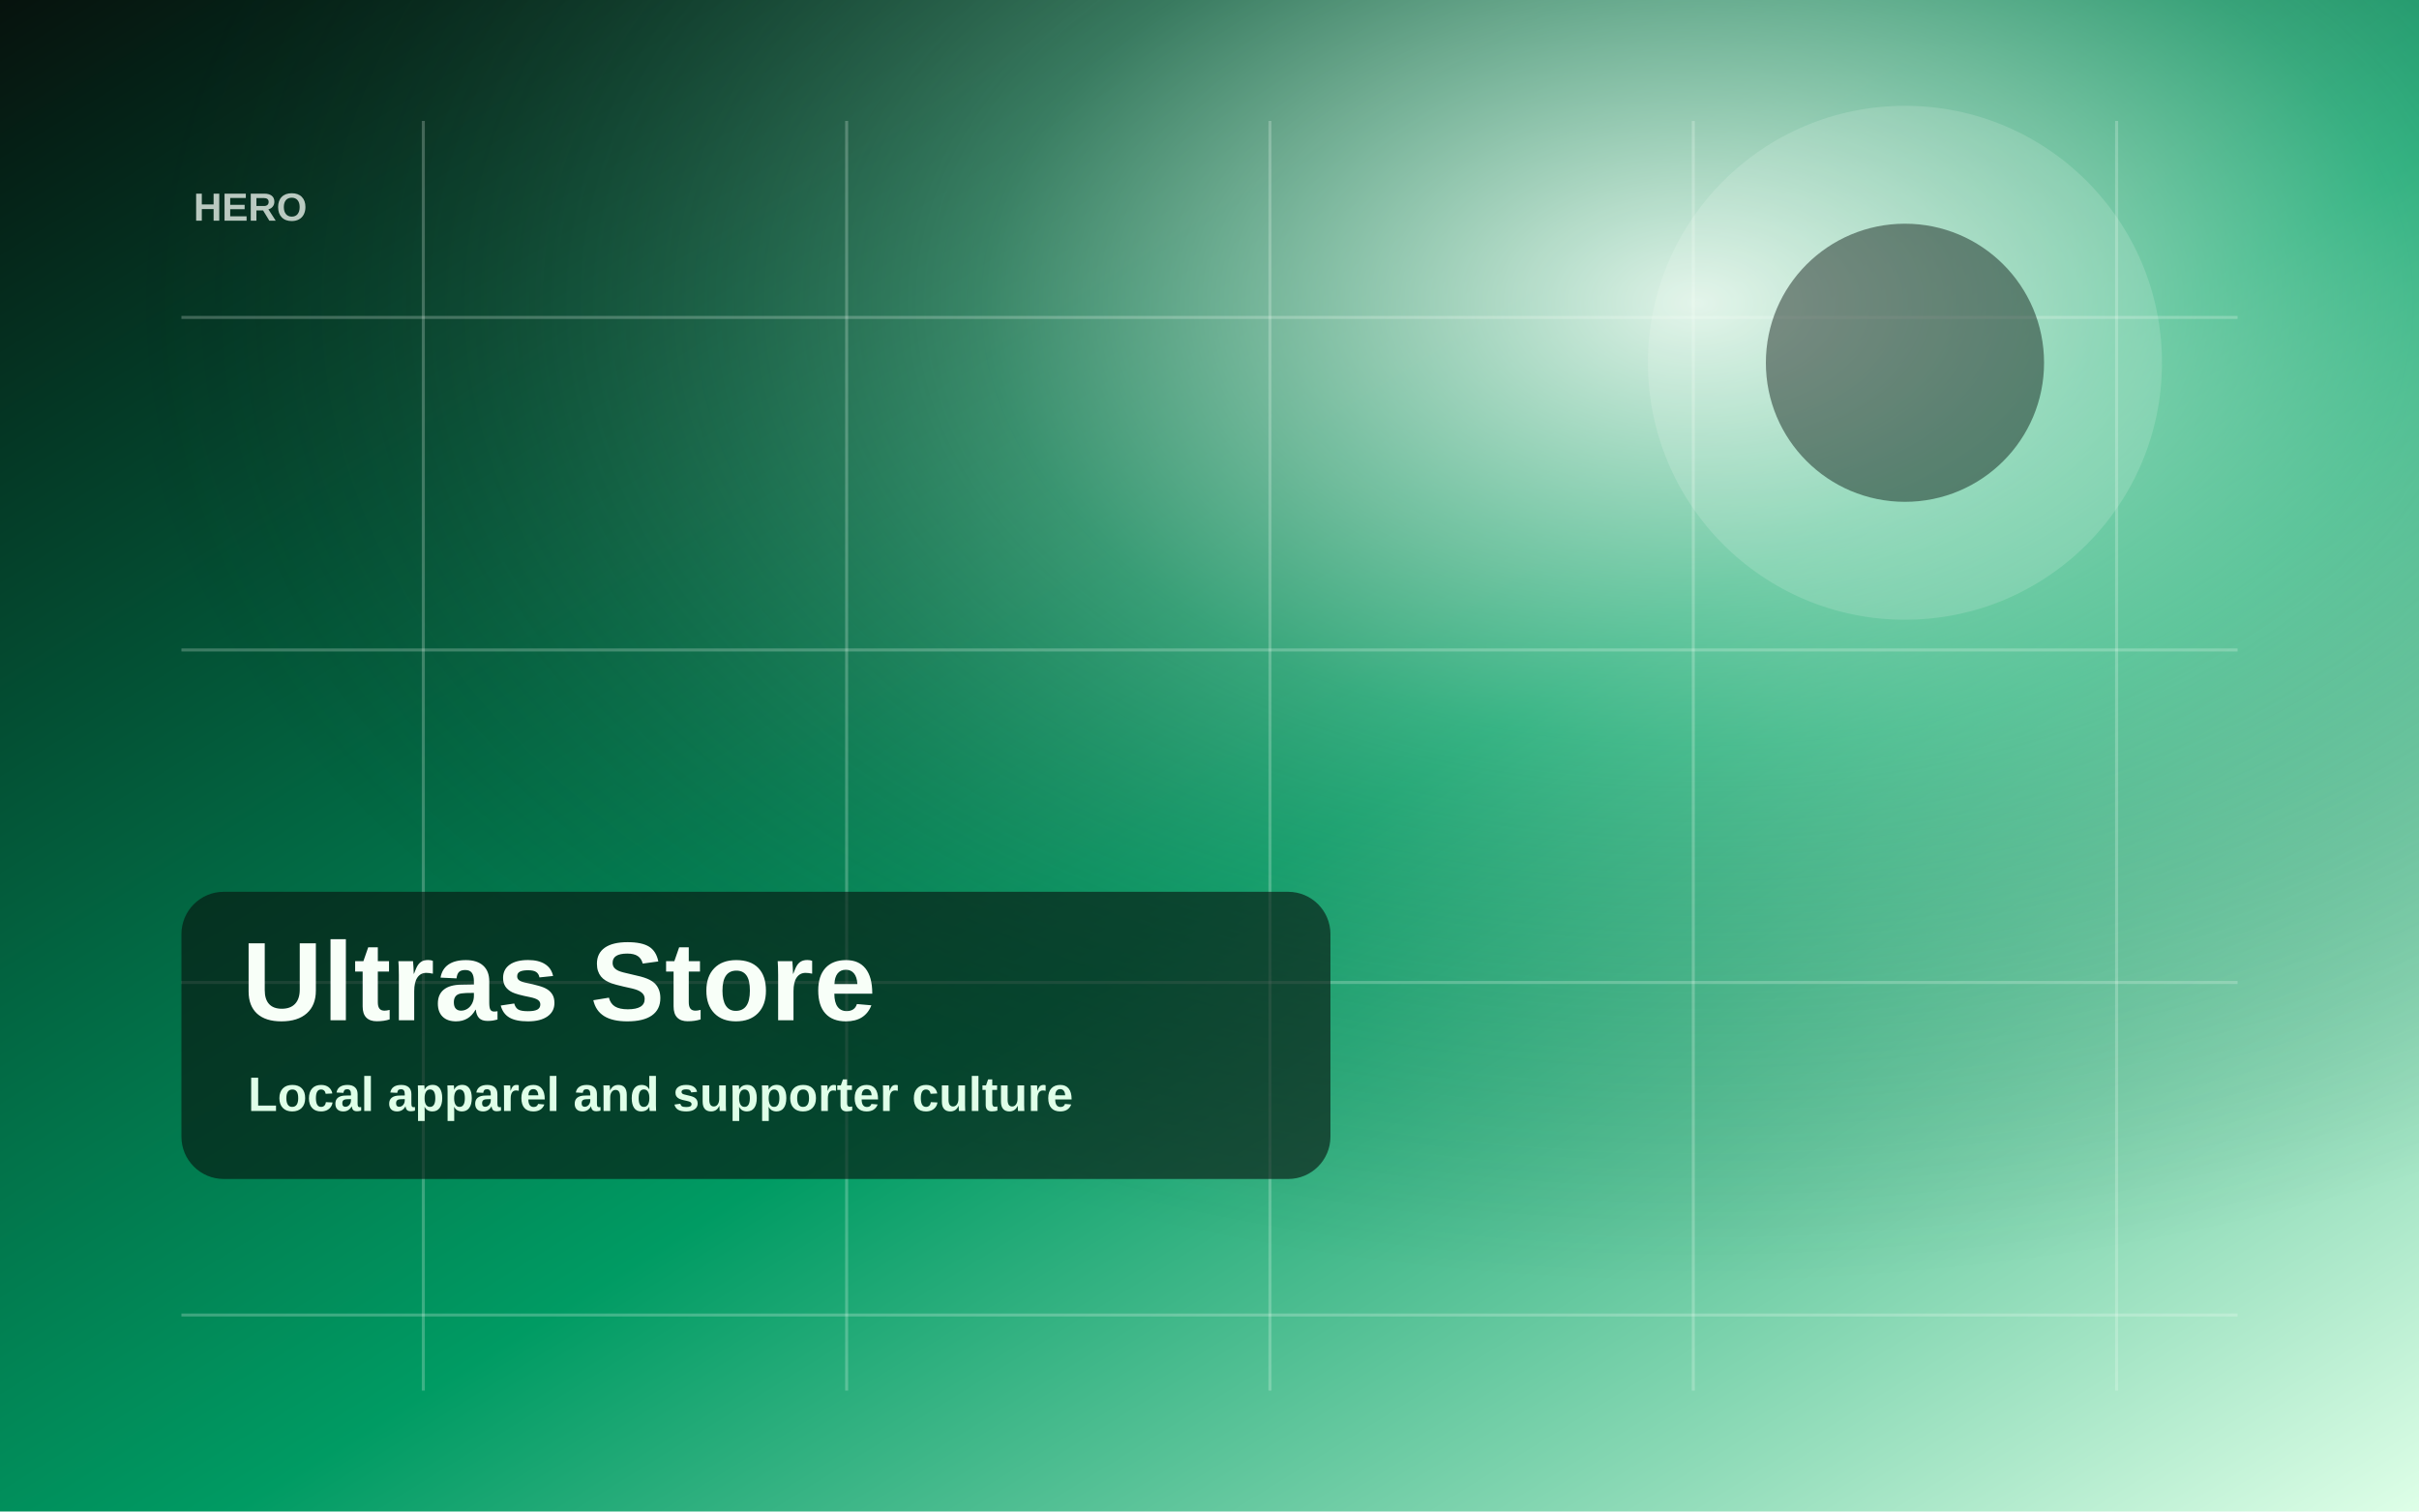
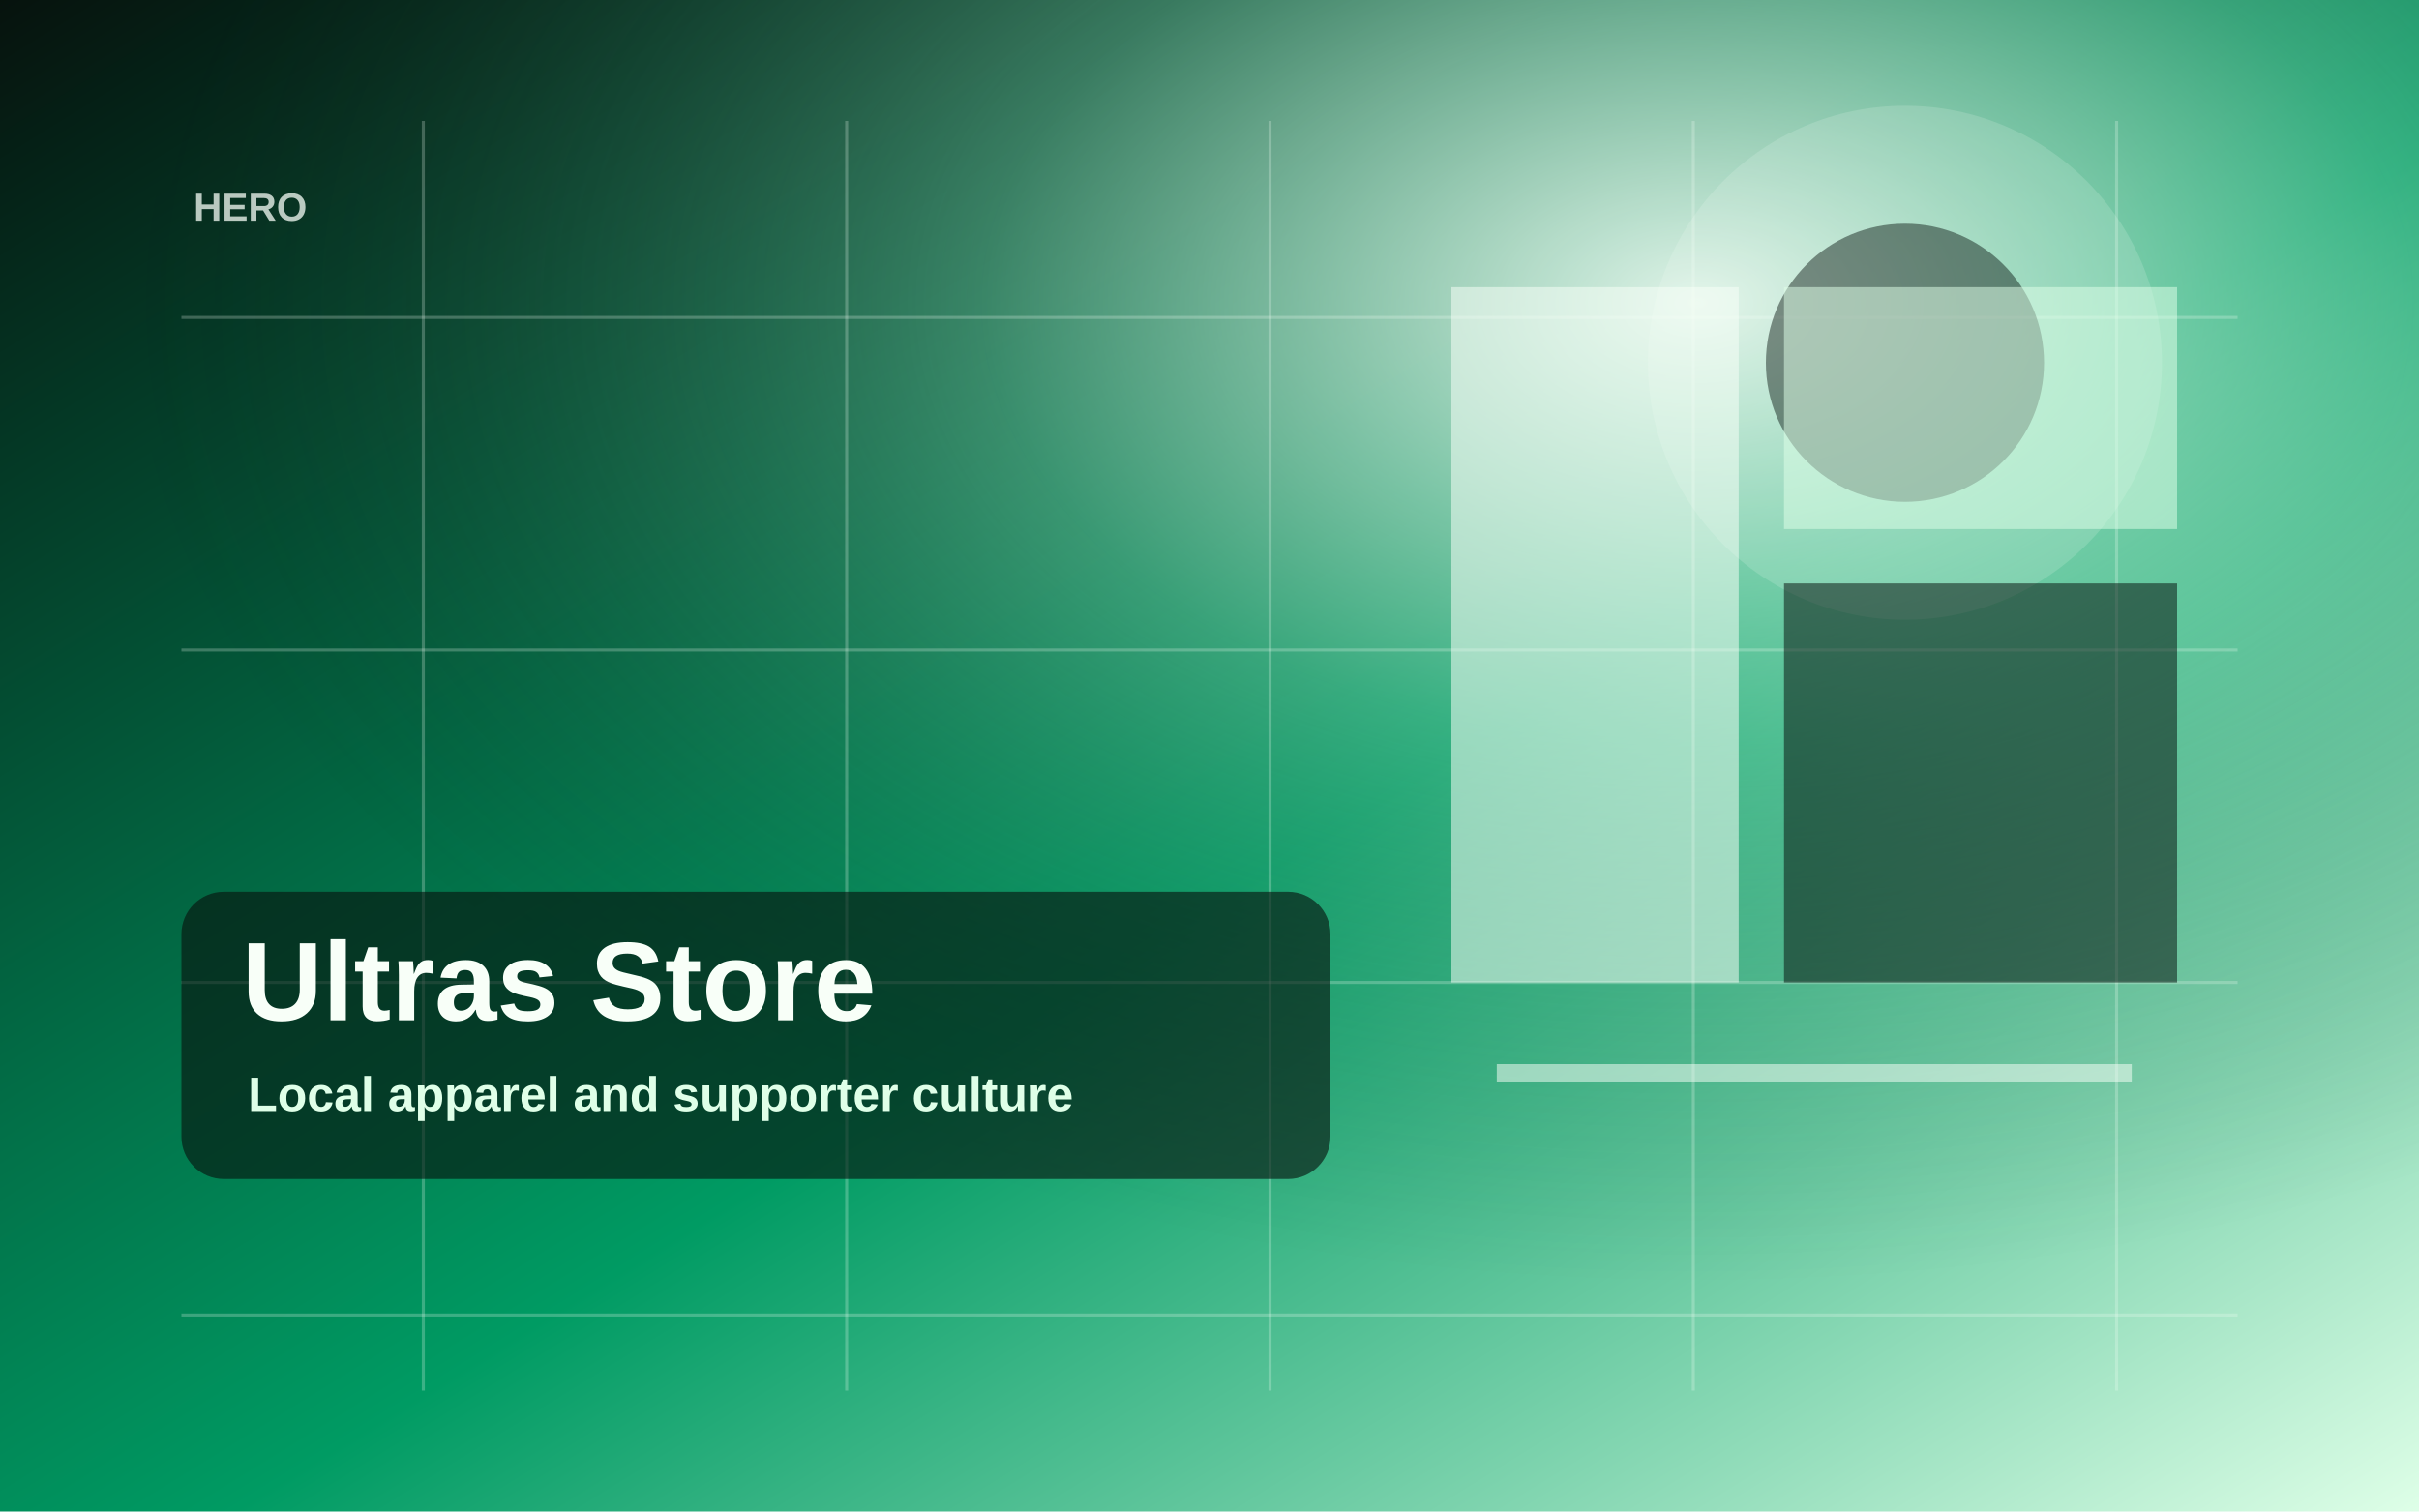
<svg xmlns="http://www.w3.org/2000/svg" width="1600" height="1000" viewBox="0 0 1600 1000" role="img" aria-label="Ultras Store">
  <defs>
    <linearGradient id="bg" x1="0" x2="1" y1="0" y2="1">
      <stop offset="0" stop-color="#06120d" />
      <stop offset="0.55" stop-color="#009b63" />
      <stop offset="1" stop-color="#dfffe8" />
    </linearGradient>
    <radialGradient id="glow" cx="70%" cy="20%" r="65%">
      <stop offset="0" stop-color="#f8fff8" stop-opacity=".9" />
      <stop offset=".45" stop-color="#dfffe8" stop-opacity=".25" />
      <stop offset="1" stop-color="#06120d" stop-opacity="0" />
    </radialGradient>
  </defs>
  <rect width="1600" height="1000" fill="url(#bg)" />
  <rect width="1600" height="1000" fill="url(#glow)" />
  <g fill="none" stroke="#f8fff8" stroke-opacity=".24" stroke-width="2">
    <path d="M120 210 H1480 M120 430 H1480 M120 650 H1480 M120 870 H1480" />
    <path d="M280 80 V920 M560 80 V920 M840 80 V920 M1120 80 V920 M1400 80 V920" />
  </g>
  <circle cx="1260" cy="240" r="170" fill="#f8fff8" opacity=".16" />
  <circle cx="1260" cy="240" r="92" fill="#06120d" opacity=".45" />
+   <g opacity=".52">
+     <rect x="960" y="190" width="190" height="460" fill="#f8fff8" />
+     <rect x="1180" y="190" width="260" height="160" fill="#dfffe8" />
+     <rect x="1180" y="386" width="260" height="264" fill="#06120d" />
+     <path d="M990 710h420" stroke="#f8fff8" stroke-width="12" />
+   </g>
  <rect x="120" y="590" width="760" height="190" rx="28" fill="#06120d" opacity=".62" />
  <text x="160" y="675" font-family="Arial, Helvetica, sans-serif" font-size="74" font-weight="900" fill="#f8fff8">Ultras Store</text>
  <text x="164" y="735" font-family="Arial, Helvetica, sans-serif" font-size="32" font-weight="700" fill="#dfffe8">Local apparel and supporter culture</text>
  <text x="128" y="146" font-family="Arial, Helvetica, sans-serif" font-size="26" font-weight="800" fill="#f8fff8" opacity=".74">HERO</text>
</svg>
